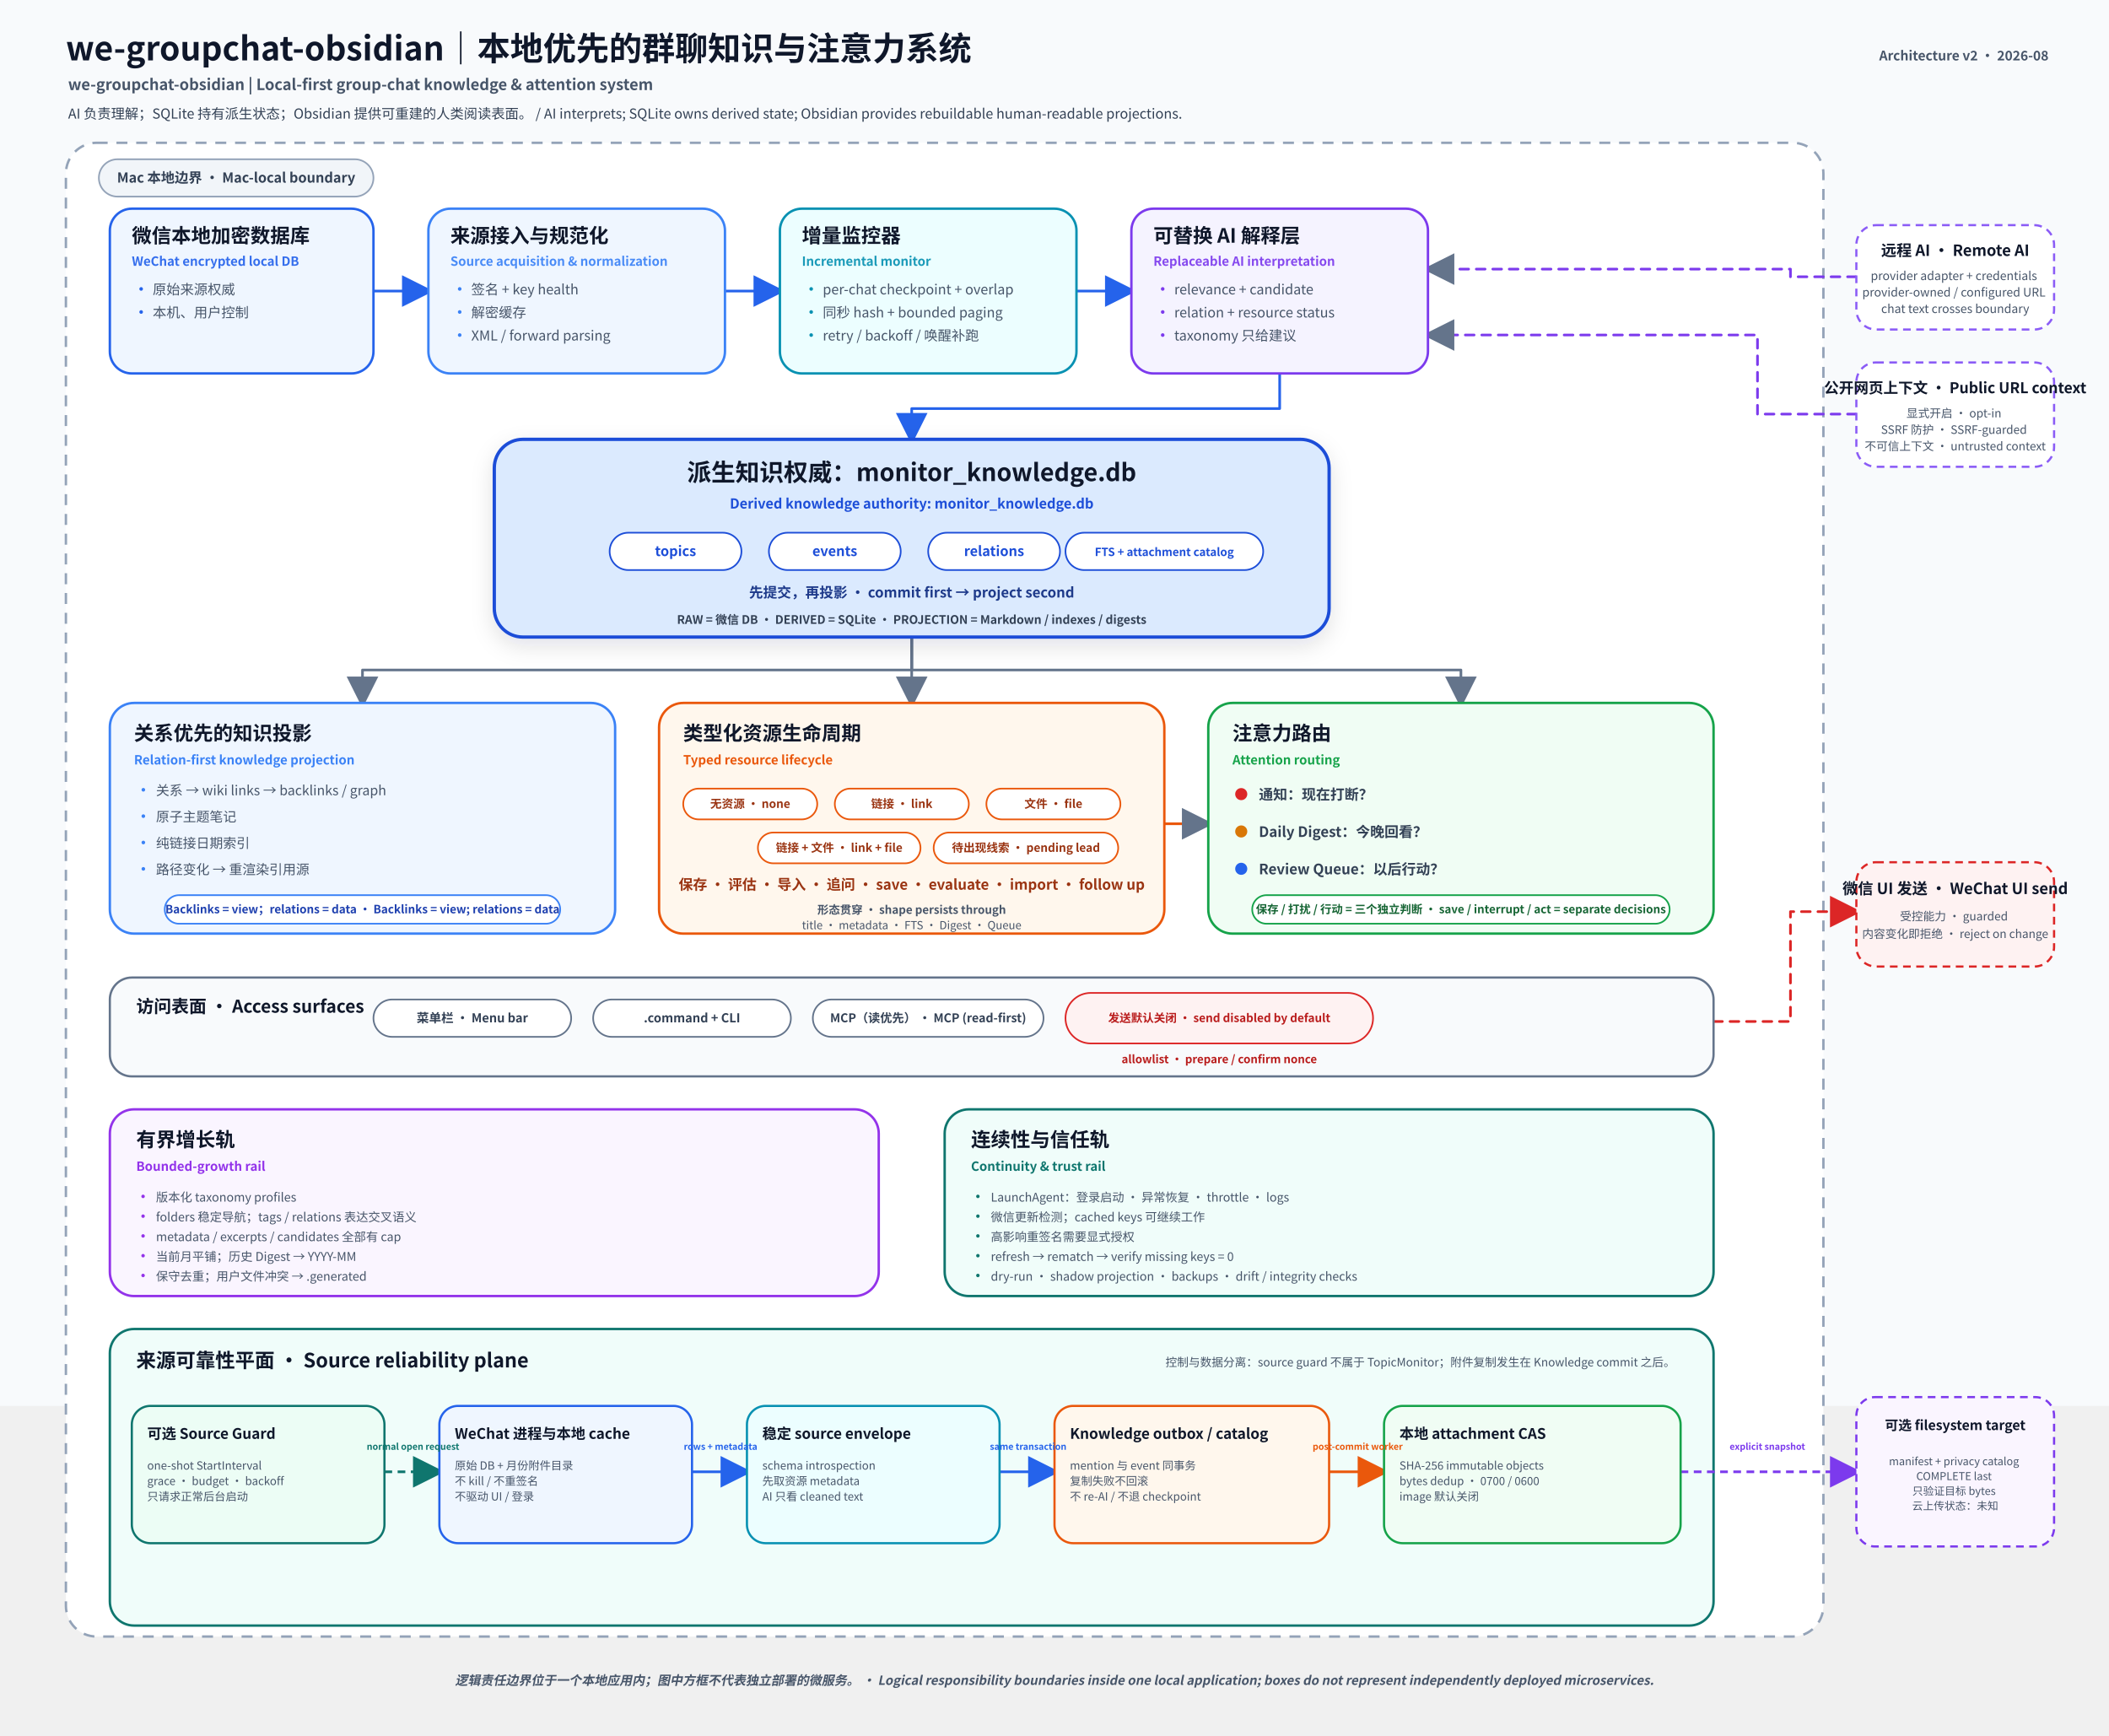
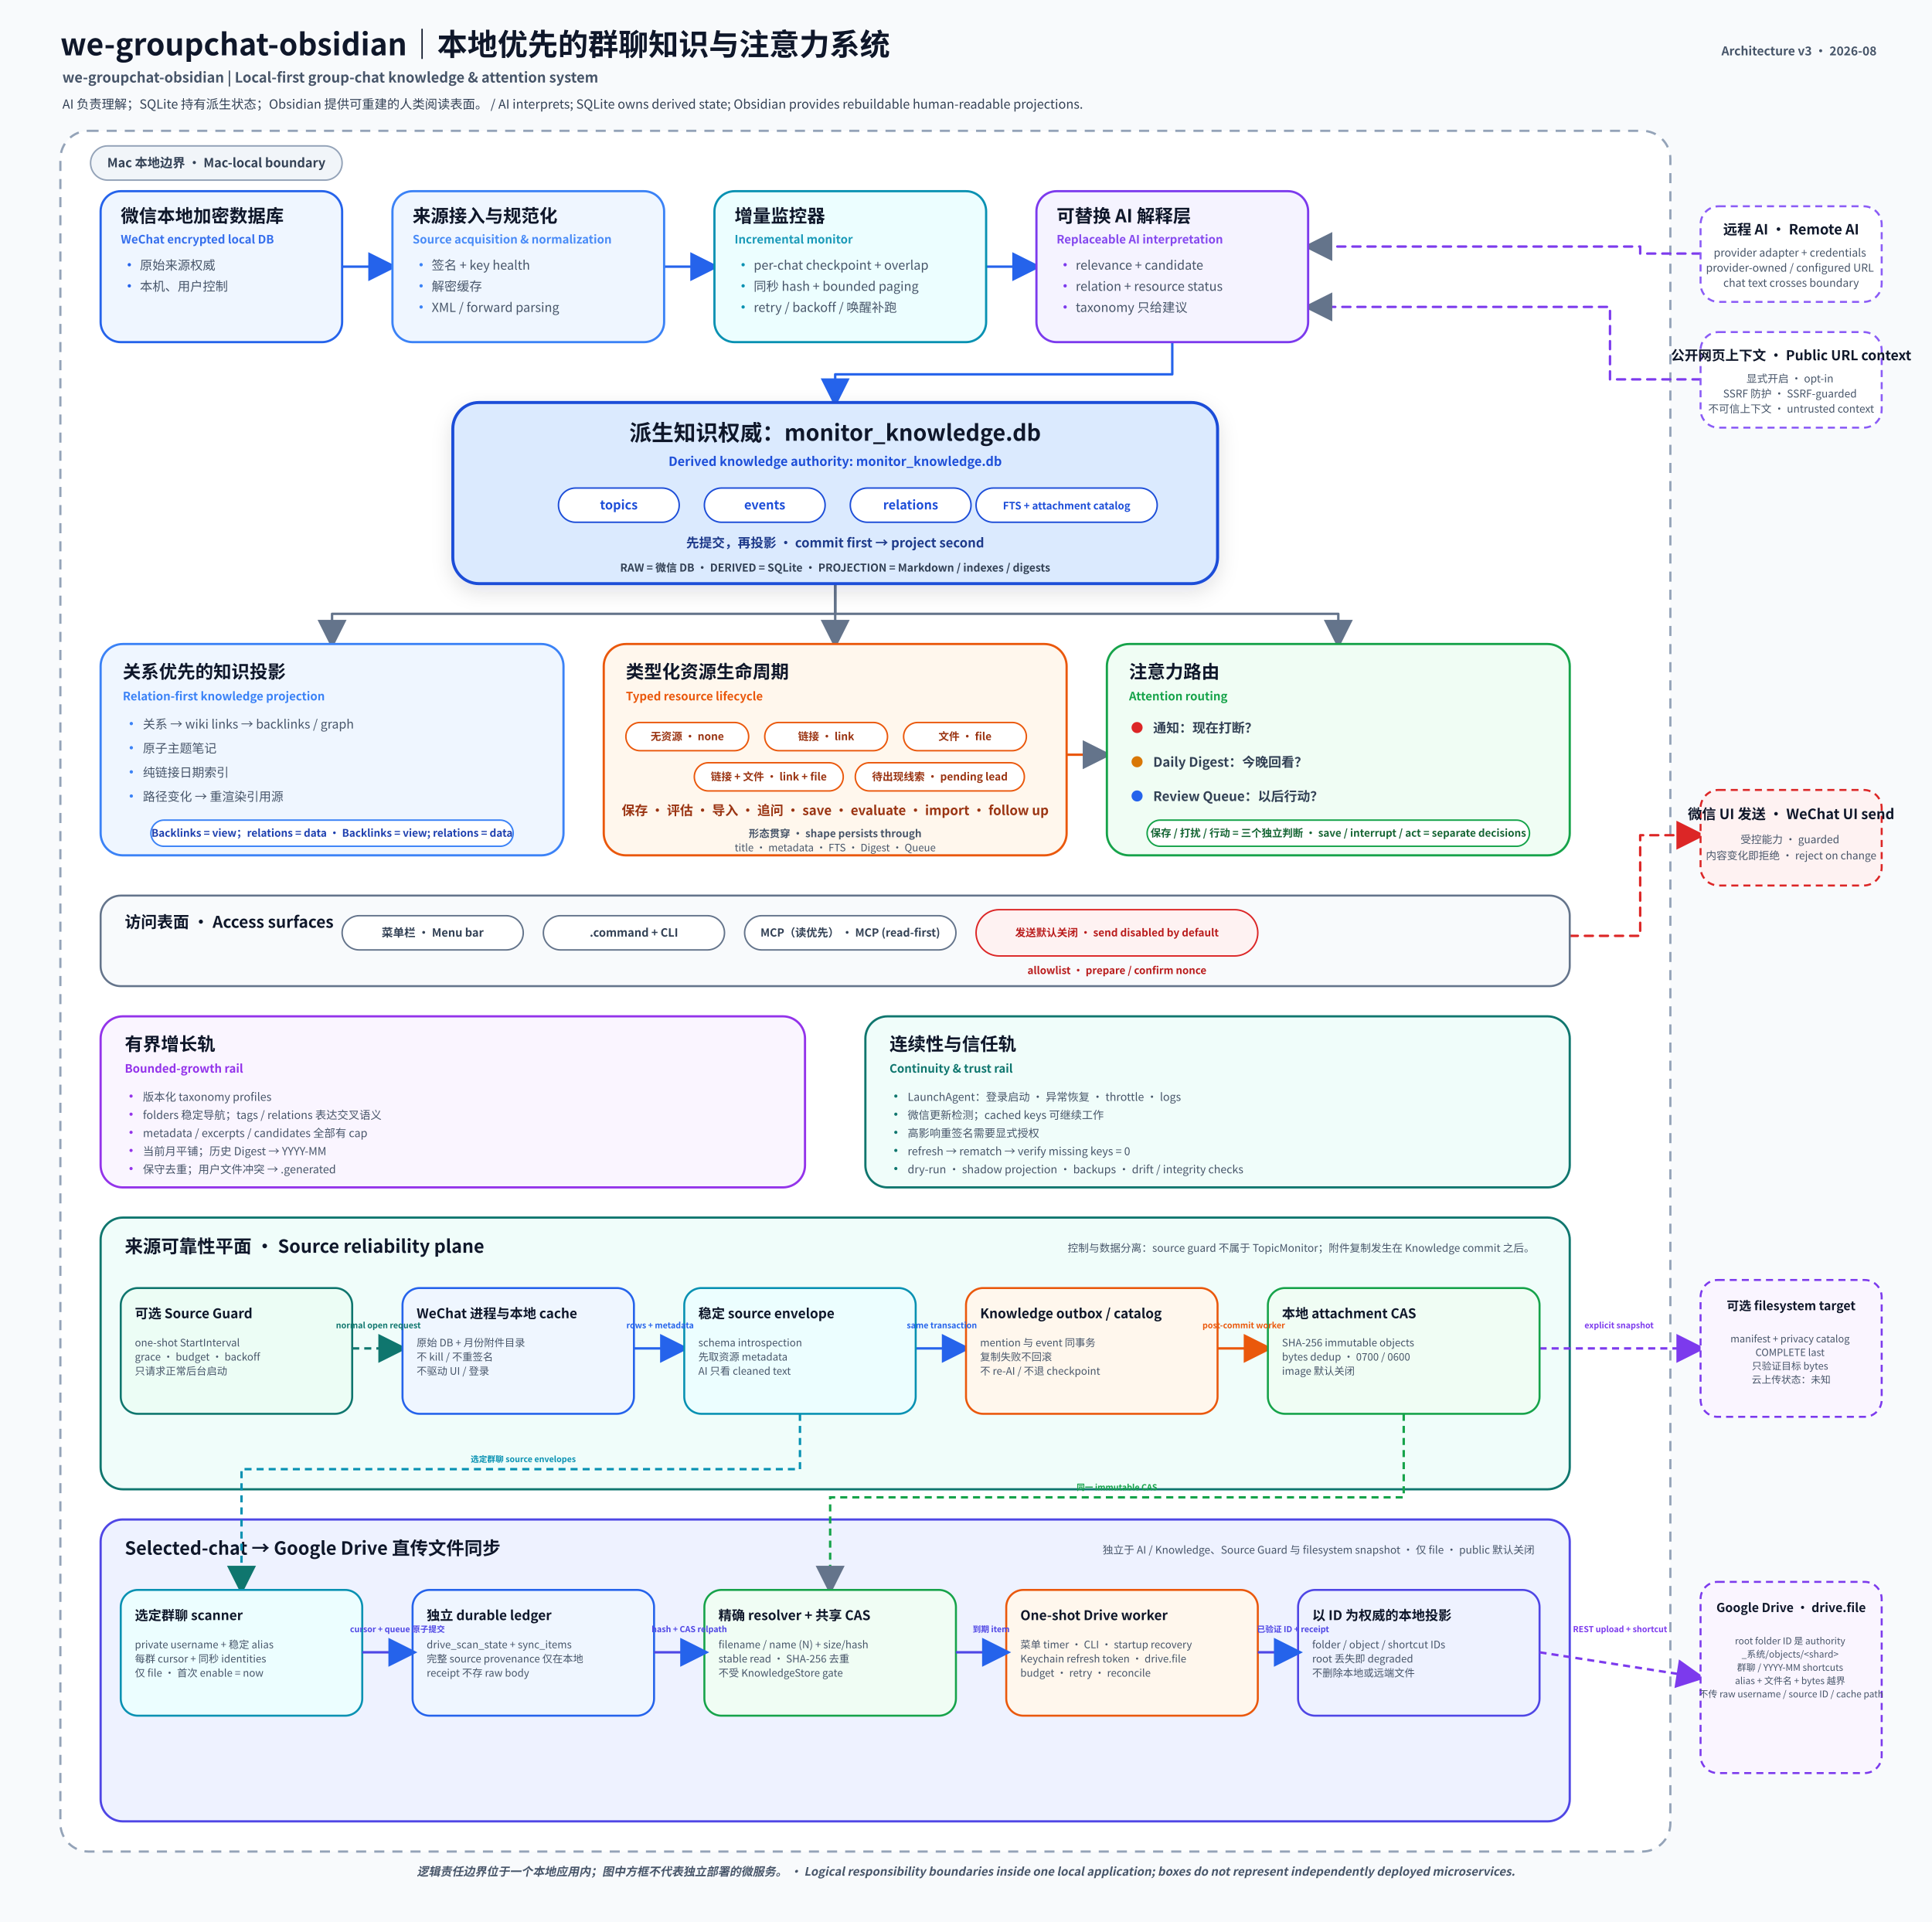
- <svg xmlns="http://www.w3.org/2000/svg" width="1920" height="1580" viewBox="0 0 1920 1580" role="img" aria-labelledby="title desc">
+ <svg xmlns="http://www.w3.org/2000/svg" width="1920" height="1910" viewBox="0 0 1920 1910" role="img" aria-labelledby="title desc">
  <defs>
    <marker id="arrow" markerWidth="12" markerHeight="12" refX="10" refY="6" orient="auto" markerUnits="strokeWidth">
      <path d="M 0 0 L 12 6 L 0 12 z" fill="#64748B" />
    </marker>
    <marker id="arrowBlue" markerWidth="12" markerHeight="12" refX="10" refY="6" orient="auto" markerUnits="strokeWidth">
      <path d="M 0 0 L 12 6 L 0 12 z" fill="#2563EB" />
    </marker>
    <marker id="arrowRed" markerWidth="12" markerHeight="12" refX="10" refY="6" orient="auto" markerUnits="strokeWidth">
      <path d="M 0 0 L 12 6 L 0 12 z" fill="#DC2626" />
    </marker>
    <filter id="shadow" x="-20%" y="-20%" width="140%" height="140%">
      <feDropShadow dx="0" dy="7" stdDeviation="10" flood-color="#0F172A" flood-opacity="0.12" />
    </filter>
    <marker id="arrowTeal" markerWidth="12" markerHeight="12" refX="10" refY="6" orient="auto">
      <path d="M 0 0 L 12 6 L 0 12 z" fill="#0F766E" />
    </marker>
    <marker id="arrowOrange" markerWidth="12" markerHeight="12" refX="10" refY="6" orient="auto">
      <path d="M 0 0 L 12 6 L 0 12 z" fill="#EA580C" />
    </marker>
    <marker id="arrowPurple" markerWidth="12" markerHeight="12" refX="10" refY="6" orient="auto">
      <path d="M 0 0 L 12 6 L 0 12 z" fill="#7C3AED" />
    </marker>
  </defs>
-   <rect width="1920" height="1280" fill="#F8FAFC" />
+   <rect width="1920" height="1910" fill="#F8FAFC" />
  <text x="60" y="55" text-anchor="start" font-family="Noto Sans CJK SC, sans-serif" font-size="30" font-weight="800" font-style="normal" letter-spacing="0" fill="#0F172A" opacity="1.0">we-groupchat-obsidian｜本地优先的群聊知识与注意力系统</text>
  <text x="62" y="82" text-anchor="start" font-family="Noto Sans CJK SC, sans-serif" font-size="14" font-weight="550" font-style="normal" letter-spacing="0" fill="#475569" opacity="1.0">we-groupchat-obsidian | Local-first group-chat knowledge &amp; attention system</text>
  <text x="62" y="108" text-anchor="start" font-family="Noto Sans CJK SC, sans-serif" font-size="12.5" font-weight="500" font-style="normal" letter-spacing="0" fill="#334155" opacity="1.0">AI 负责理解；SQLite 持有派生状态；Obsidian 提供可重建的人类阅读表面。  /  AI interprets; SQLite owns derived state; Obsidian provides rebuildable human-readable projections.</text>
-   <text x="1865" y="55" text-anchor="end" font-family="Noto Sans CJK SC, sans-serif" font-size="12" font-weight="650" font-style="normal" letter-spacing="0" fill="#475569" opacity="1.0">Architecture v2 · 2026-08</text>
-   <rect x="60" y="130" width="1600" height="1360" rx="28" fill="#FFFFFF" fill-opacity="1.0" stroke="#94A3B8" stroke-width="2.2" stroke-dasharray="10 8" />
+   <text x="1865" y="55" text-anchor="end" font-family="Noto Sans CJK SC, sans-serif" font-size="12" font-weight="650" font-style="normal" letter-spacing="0" fill="#475569" opacity="1.0">Architecture v3 · 2026-08</text>
+   <rect x="60" y="130" width="1600" height="1710" rx="28" fill="#FFFFFF" fill-opacity="1.0" stroke="#94A3B8" stroke-width="2.2" stroke-dasharray="10 8" />
  <rect x="90" y="145" width="250" height="34" rx="17.0" fill="#F1F5F9" fill-opacity="1.0" stroke="#94A3B8" stroke-width="1.5" />
  <text x="215.0" y="166.25" text-anchor="middle" font-family="Noto Sans CJK SC, sans-serif" font-size="12.5" font-weight="600" font-style="normal" letter-spacing="0" fill="#334155" opacity="1.0">Mac 本地边界 · Mac-local boundary</text>
  <polyline points="340,265 390,265" fill="none" stroke="#2563EB" stroke-width="2.4" stroke-linecap="round" stroke-linejoin="round" opacity="1.0" marker-end="url(#arrowBlue)" />
  <polyline points="660,265 710,265" fill="none" stroke="#2563EB" stroke-width="2.4" stroke-linecap="round" stroke-linejoin="round" opacity="1.0" marker-end="url(#arrowBlue)" />
  <polyline points="980,265 1030,265" fill="none" stroke="#2563EB" stroke-width="2.4" stroke-linecap="round" stroke-linejoin="round" opacity="1.0" marker-end="url(#arrowBlue)" />
  <polyline points="1165,340 1165,372 830,372 830,400" fill="none" stroke="#2563EB" stroke-width="2.4" stroke-linecap="round" stroke-linejoin="round" opacity="1.0" marker-end="url(#arrowBlue)" />
  <polyline points="830,580 830,610 330,610 330,640" fill="none" stroke="#64748B" stroke-width="2.4" stroke-linecap="round" stroke-linejoin="round" opacity="1.0" marker-end="url(#arrow)" />
  <polyline points="830,580 830,640" fill="none" stroke="#64748B" stroke-width="2.4" stroke-linecap="round" stroke-linejoin="round" opacity="1.0" marker-end="url(#arrow)" />
  <polyline points="830,580 830,610 1330,610 1330,640" fill="none" stroke="#64748B" stroke-width="2.4" stroke-linecap="round" stroke-linejoin="round" opacity="1.0" marker-end="url(#arrow)" />
  <polyline points="1060,750 1100,750" fill="none" stroke="#EA580C" stroke-width="2.4" stroke-linecap="round" stroke-linejoin="round" opacity="1.0" marker-end="url(#arrow)" />
  <polyline points="1690,252 1630,252 1630,245 1300,245" fill="none" stroke="#7C3AED" stroke-width="2.4" stroke-linecap="round" stroke-linejoin="round" opacity="1.0" stroke-dasharray="8 7" marker-end="url(#arrow)" />
  <polyline points="1690,377 1600,377 1600,305 1300,305" fill="none" stroke="#7C3AED" stroke-width="2.4" stroke-linecap="round" stroke-linejoin="round" opacity="1.0" stroke-dasharray="8 7" marker-end="url(#arrow)" />
  <polyline points="1560,930 1630,930 1630,830 1690,830" fill="none" stroke="#DC2626" stroke-width="2.4" stroke-linecap="round" stroke-linejoin="round" opacity="1.0" stroke-dasharray="8 7" marker-end="url(#arrowRed)" />
  <rect x="100" y="190" width="240" height="150" rx="20" fill="#EFF6FF" fill-opacity="1.0" stroke="#2563EB" stroke-width="2.2" />
  <text x="120" y="221" text-anchor="start" font-family="Noto Sans CJK SC, sans-serif" font-size="18" font-weight="750" font-style="normal" letter-spacing="0" fill="#0F172A" opacity="1.0">微信本地加密数据库</text>
  <text x="120" y="242" text-anchor="start" font-family="Noto Sans CJK SC, sans-serif" font-size="11.5" font-weight="560" font-style="normal" letter-spacing="0" fill="#2563EB" opacity="0.92">WeChat encrypted local DB</text>
  <text x="122" y="268" text-anchor="start" font-family="Noto Sans CJK SC, sans-serif" font-size="13" font-weight="800" font-style="normal" letter-spacing="0" fill="#2563EB" opacity="1.0">•</text>
  <text x="139" y="268" text-anchor="start" font-family="Noto Sans CJK SC, sans-serif" font-size="12.5" font-weight="500" font-style="normal" letter-spacing="0" fill="#475569" opacity="1.0">原始来源权威</text>
  <text x="122" y="289" text-anchor="start" font-family="Noto Sans CJK SC, sans-serif" font-size="13" font-weight="800" font-style="normal" letter-spacing="0" fill="#2563EB" opacity="1.0">•</text>
  <text x="139" y="289" text-anchor="start" font-family="Noto Sans CJK SC, sans-serif" font-size="12.5" font-weight="500" font-style="normal" letter-spacing="0" fill="#475569" opacity="1.0">本机、用户控制</text>
  <rect x="390" y="190" width="270" height="150" rx="20" fill="#EFF6FF" fill-opacity="1.0" stroke="#3B82F6" stroke-width="2.2" />
  <text x="410" y="221" text-anchor="start" font-family="Noto Sans CJK SC, sans-serif" font-size="18" font-weight="750" font-style="normal" letter-spacing="0" fill="#0F172A" opacity="1.0">来源接入与规范化</text>
  <text x="410" y="242" text-anchor="start" font-family="Noto Sans CJK SC, sans-serif" font-size="11.5" font-weight="560" font-style="normal" letter-spacing="0" fill="#3B82F6" opacity="0.92">Source acquisition &amp; normalization</text>
  <text x="412" y="268" text-anchor="start" font-family="Noto Sans CJK SC, sans-serif" font-size="13" font-weight="800" font-style="normal" letter-spacing="0" fill="#3B82F6" opacity="1.0">•</text>
  <text x="429" y="268" text-anchor="start" font-family="Noto Sans CJK SC, sans-serif" font-size="12.5" font-weight="500" font-style="normal" letter-spacing="0" fill="#475569" opacity="1.0">签名 + key health</text>
  <text x="412" y="289" text-anchor="start" font-family="Noto Sans CJK SC, sans-serif" font-size="13" font-weight="800" font-style="normal" letter-spacing="0" fill="#3B82F6" opacity="1.0">•</text>
  <text x="429" y="289" text-anchor="start" font-family="Noto Sans CJK SC, sans-serif" font-size="12.5" font-weight="500" font-style="normal" letter-spacing="0" fill="#475569" opacity="1.0">解密缓存</text>
  <text x="412" y="310" text-anchor="start" font-family="Noto Sans CJK SC, sans-serif" font-size="13" font-weight="800" font-style="normal" letter-spacing="0" fill="#3B82F6" opacity="1.0">•</text>
  <text x="429" y="310" text-anchor="start" font-family="Noto Sans CJK SC, sans-serif" font-size="12.5" font-weight="500" font-style="normal" letter-spacing="0" fill="#475569" opacity="1.0">XML / forward parsing</text>
  <rect x="710" y="190" width="270" height="150" rx="20" fill="#ECFEFF" fill-opacity="1.0" stroke="#0891B2" stroke-width="2.2" />
  <text x="730" y="221" text-anchor="start" font-family="Noto Sans CJK SC, sans-serif" font-size="18" font-weight="750" font-style="normal" letter-spacing="0" fill="#0F172A" opacity="1.0">增量监控器</text>
  <text x="730" y="242" text-anchor="start" font-family="Noto Sans CJK SC, sans-serif" font-size="11.5" font-weight="560" font-style="normal" letter-spacing="0" fill="#0891B2" opacity="0.92">Incremental monitor</text>
  <text x="732" y="268" text-anchor="start" font-family="Noto Sans CJK SC, sans-serif" font-size="13" font-weight="800" font-style="normal" letter-spacing="0" fill="#0891B2" opacity="1.0">•</text>
  <text x="749" y="268" text-anchor="start" font-family="Noto Sans CJK SC, sans-serif" font-size="12.5" font-weight="500" font-style="normal" letter-spacing="0" fill="#475569" opacity="1.0">per-chat checkpoint + overlap</text>
  <text x="732" y="289" text-anchor="start" font-family="Noto Sans CJK SC, sans-serif" font-size="13" font-weight="800" font-style="normal" letter-spacing="0" fill="#0891B2" opacity="1.0">•</text>
  <text x="749" y="289" text-anchor="start" font-family="Noto Sans CJK SC, sans-serif" font-size="12.5" font-weight="500" font-style="normal" letter-spacing="0" fill="#475569" opacity="1.0">同秒 hash + bounded paging</text>
  <text x="732" y="310" text-anchor="start" font-family="Noto Sans CJK SC, sans-serif" font-size="13" font-weight="800" font-style="normal" letter-spacing="0" fill="#0891B2" opacity="1.0">•</text>
  <text x="749" y="310" text-anchor="start" font-family="Noto Sans CJK SC, sans-serif" font-size="12.5" font-weight="500" font-style="normal" letter-spacing="0" fill="#475569" opacity="1.0">retry / backoff / 唤醒补跑</text>
  <rect x="1030" y="190" width="270" height="150" rx="20" fill="#F5F3FF" fill-opacity="1.0" stroke="#7C3AED" stroke-width="2.2" />
  <text x="1050" y="221" text-anchor="start" font-family="Noto Sans CJK SC, sans-serif" font-size="18" font-weight="750" font-style="normal" letter-spacing="0" fill="#0F172A" opacity="1.0">可替换 AI 解释层</text>
  <text x="1050" y="242" text-anchor="start" font-family="Noto Sans CJK SC, sans-serif" font-size="11.5" font-weight="560" font-style="normal" letter-spacing="0" fill="#7C3AED" opacity="0.92">Replaceable AI interpretation</text>
  <text x="1052" y="268" text-anchor="start" font-family="Noto Sans CJK SC, sans-serif" font-size="13" font-weight="800" font-style="normal" letter-spacing="0" fill="#7C3AED" opacity="1.0">•</text>
  <text x="1069" y="268" text-anchor="start" font-family="Noto Sans CJK SC, sans-serif" font-size="12.5" font-weight="500" font-style="normal" letter-spacing="0" fill="#475569" opacity="1.0">relevance + candidate</text>
  <text x="1052" y="289" text-anchor="start" font-family="Noto Sans CJK SC, sans-serif" font-size="13" font-weight="800" font-style="normal" letter-spacing="0" fill="#7C3AED" opacity="1.0">•</text>
  <text x="1069" y="289" text-anchor="start" font-family="Noto Sans CJK SC, sans-serif" font-size="12.5" font-weight="500" font-style="normal" letter-spacing="0" fill="#475569" opacity="1.0">relation + resource status</text>
  <text x="1052" y="310" text-anchor="start" font-family="Noto Sans CJK SC, sans-serif" font-size="13" font-weight="800" font-style="normal" letter-spacing="0" fill="#7C3AED" opacity="1.0">•</text>
  <text x="1069" y="310" text-anchor="start" font-family="Noto Sans CJK SC, sans-serif" font-size="12.5" font-weight="500" font-style="normal" letter-spacing="0" fill="#475569" opacity="1.0">taxonomy 只给建议</text>
  <rect x="1690" y="205" width="180" height="95" rx="18" fill="#FFFFFF" fill-opacity="1.0" stroke="#8B5CF6" stroke-width="2" stroke-dasharray="7 5" />
  <text x="1780" y="233" text-anchor="middle" font-family="Noto Sans CJK SC, sans-serif" font-size="14" font-weight="750" font-style="normal" letter-spacing="0" fill="#0F172A" opacity="1.0">远程 AI · Remote AI</text>
  <text x="1780" y="255" text-anchor="middle" font-family="Noto Sans CJK SC, sans-serif" font-size="10.8" font-weight="500" fill="#475569">
    <tspan x="1780" dy="0">provider adapter + credentials</tspan>
    <tspan x="1780" dy="15">provider-owned / configured URL</tspan>
    <tspan x="1780" dy="15">chat text crosses boundary</tspan>
  </text>
  <rect x="1690" y="330" width="180" height="95" rx="18" fill="#FFFFFF" fill-opacity="1.0" stroke="#8B5CF6" stroke-width="2" stroke-dasharray="7 5" />
  <text x="1780" y="358" text-anchor="middle" font-family="Noto Sans CJK SC, sans-serif" font-size="13.5" font-weight="750" font-style="normal" letter-spacing="0" fill="#0F172A" opacity="1.0">公开网页上下文 · Public URL context</text>
  <text x="1780" y="380" text-anchor="middle" font-family="Noto Sans CJK SC, sans-serif" font-size="10.5" font-weight="500" fill="#475569">
    <tspan x="1780" dy="0">显式开启 · opt-in</tspan>
    <tspan x="1780" dy="15">SSRF 防护 · SSRF-guarded</tspan>
    <tspan x="1780" dy="15">不可信上下文 · untrusted context</tspan>
  </text>
  <rect x="450" y="400" width="760" height="180" rx="26" fill="#DBEAFE" fill-opacity="1.0" stroke="#1D4ED8" stroke-width="3" filter="url(#shadow)" />
  <text x="830" y="438" text-anchor="middle" font-family="Noto Sans CJK SC, sans-serif" font-size="22" font-weight="800" font-style="normal" letter-spacing="0" fill="#0F172A" opacity="1.0">派生知识权威：monitor_knowledge.db</text>
  <text x="830" y="463" text-anchor="middle" font-family="Noto Sans CJK SC, sans-serif" font-size="12.5" font-weight="620" font-style="normal" letter-spacing="0" fill="#1D4ED8" opacity="1.0">Derived knowledge authority: monitor_knowledge.db</text>
  <rect x="555" y="485" width="120" height="34" rx="17.0" fill="#FFFFFF" fill-opacity="1.0" stroke="#1D4ED8" stroke-width="1.5" />
  <text x="615.0" y="506.25" text-anchor="middle" font-family="Noto Sans CJK SC, sans-serif" font-size="12.5" font-weight="700" font-style="normal" letter-spacing="0" fill="#1D4ED8" opacity="1.0">topics</text>
  <rect x="700" y="485" width="120" height="34" rx="17.0" fill="#FFFFFF" fill-opacity="1.0" stroke="#1D4ED8" stroke-width="1.5" />
  <text x="760.0" y="506.25" text-anchor="middle" font-family="Noto Sans CJK SC, sans-serif" font-size="12.5" font-weight="700" font-style="normal" letter-spacing="0" fill="#1D4ED8" opacity="1.0">events</text>
  <rect x="845" y="485" width="120" height="34" rx="17.0" fill="#FFFFFF" fill-opacity="1.0" stroke="#1D4ED8" stroke-width="1.5" />
  <text x="905.0" y="506.25" text-anchor="middle" font-family="Noto Sans CJK SC, sans-serif" font-size="12.5" font-weight="700" font-style="normal" letter-spacing="0" fill="#1D4ED8" opacity="1.0">relations</text>
  <rect x="970" y="485" width="180" height="34" rx="17.0" fill="#FFFFFF" fill-opacity="1.0" stroke="#1D4ED8" stroke-width="1.5" />
  <text x="1060" y="506.25" text-anchor="middle" font-family="Noto Sans CJK SC, sans-serif" font-size="10.2" font-weight="700" fill="#1D4ED8">FTS + attachment catalog</text>
  <text x="830" y="544" text-anchor="middle" font-family="Noto Sans CJK SC, sans-serif" font-size="12.8" font-weight="700" font-style="normal" letter-spacing="0" fill="#1E3A8A" opacity="1.0">先提交，再投影 · commit first → project second</text>
  <text x="830" y="568" text-anchor="middle" font-family="Noto Sans CJK SC, sans-serif" font-size="10.7" font-weight="600" font-style="normal" letter-spacing="0" fill="#334155" opacity="1.0">RAW = 微信 DB · DERIVED = SQLite · PROJECTION = Markdown / indexes / digests</text>
  <rect x="100" y="640" width="460" height="210" rx="22" fill="#EFF6FF" fill-opacity="1.0" stroke="#3B82F6" stroke-width="2.2" />
  <text x="122" y="674" text-anchor="start" font-family="Noto Sans CJK SC, sans-serif" font-size="18" font-weight="780" font-style="normal" letter-spacing="0" fill="#0F172A" opacity="1.0">关系优先的知识投影</text>
  <text x="122" y="696" text-anchor="start" font-family="Noto Sans CJK SC, sans-serif" font-size="11.5" font-weight="600" font-style="normal" letter-spacing="0" fill="#3B82F6" opacity="1.0">Relation-first knowledge projection</text>
  <text x="124" y="724" text-anchor="start" font-family="Noto Sans CJK SC, sans-serif" font-size="13" font-weight="800" font-style="normal" letter-spacing="0" fill="#3B82F6" opacity="1.0">•</text>
  <text x="142" y="724" text-anchor="start" font-family="Noto Sans CJK SC, sans-serif" font-size="12.2" font-weight="500" font-style="normal" letter-spacing="0" fill="#475569" opacity="1.0">关系 → wiki links → backlinks / graph</text>
  <text x="124" y="748" text-anchor="start" font-family="Noto Sans CJK SC, sans-serif" font-size="13" font-weight="800" font-style="normal" letter-spacing="0" fill="#3B82F6" opacity="1.0">•</text>
  <text x="142" y="748" text-anchor="start" font-family="Noto Sans CJK SC, sans-serif" font-size="12.2" font-weight="500" font-style="normal" letter-spacing="0" fill="#475569" opacity="1.0">原子主题笔记</text>
  <text x="124" y="772" text-anchor="start" font-family="Noto Sans CJK SC, sans-serif" font-size="13" font-weight="800" font-style="normal" letter-spacing="0" fill="#3B82F6" opacity="1.0">•</text>
  <text x="142" y="772" text-anchor="start" font-family="Noto Sans CJK SC, sans-serif" font-size="12.2" font-weight="500" font-style="normal" letter-spacing="0" fill="#475569" opacity="1.0">纯链接日期索引</text>
  <text x="124" y="796" text-anchor="start" font-family="Noto Sans CJK SC, sans-serif" font-size="13" font-weight="800" font-style="normal" letter-spacing="0" fill="#3B82F6" opacity="1.0">•</text>
  <text x="142" y="796" text-anchor="start" font-family="Noto Sans CJK SC, sans-serif" font-size="12.2" font-weight="500" font-style="normal" letter-spacing="0" fill="#475569" opacity="1.0">路径变化 → 重渲染引用源</text>
  <rect x="150" y="815" width="360" height="26" rx="13.0" fill="#FFFFFF" fill-opacity="1.0" stroke="#3B82F6" stroke-width="1.5" />
  <text x="330.0" y="831.536" text-anchor="middle" font-family="Noto Sans CJK SC, sans-serif" font-size="10.4" font-weight="650" font-style="normal" letter-spacing="0" fill="#1E40AF" opacity="1.0">Backlinks = view；relations = data · Backlinks = view; relations = data</text>
  <rect x="600" y="640" width="460" height="210" rx="22" fill="#FFF7ED" fill-opacity="1.0" stroke="#EA580C" stroke-width="2.2" />
  <text x="622" y="674" text-anchor="start" font-family="Noto Sans CJK SC, sans-serif" font-size="18" font-weight="780" font-style="normal" letter-spacing="0" fill="#0F172A" opacity="1.0">类型化资源生命周期</text>
  <text x="622" y="696" text-anchor="start" font-family="Noto Sans CJK SC, sans-serif" font-size="11.5" font-weight="600" font-style="normal" letter-spacing="0" fill="#EA580C" opacity="1.0">Typed resource lifecycle</text>
  <rect x="622" y="718" width="122" height="28" rx="14.0" fill="#FFFFFF" fill-opacity="1.0" stroke="#EA580C" stroke-width="1.5" />
  <text x="683.0" y="735.57" text-anchor="middle" font-family="Noto Sans CJK SC, sans-serif" font-size="10.5" font-weight="650" font-style="normal" letter-spacing="0" fill="#9A3412" opacity="1.0">无资源 · none</text>
  <rect x="760" y="718" width="122" height="28" rx="14.0" fill="#FFFFFF" fill-opacity="1.0" stroke="#EA580C" stroke-width="1.5" />
  <text x="821.0" y="735.57" text-anchor="middle" font-family="Noto Sans CJK SC, sans-serif" font-size="10.5" font-weight="650" font-style="normal" letter-spacing="0" fill="#9A3412" opacity="1.0">链接 · link</text>
  <rect x="898" y="718" width="122" height="28" rx="14.0" fill="#FFFFFF" fill-opacity="1.0" stroke="#EA580C" stroke-width="1.5" />
  <text x="959.0" y="735.57" text-anchor="middle" font-family="Noto Sans CJK SC, sans-serif" font-size="10.5" font-weight="650" font-style="normal" letter-spacing="0" fill="#9A3412" opacity="1.0">文件 · file</text>
  <rect x="690" y="758" width="148" height="28" rx="14.0" fill="#FFFFFF" fill-opacity="1.0" stroke="#EA580C" stroke-width="1.5" />
  <text x="764.0" y="775.57" text-anchor="middle" font-family="Noto Sans CJK SC, sans-serif" font-size="10.5" font-weight="650" font-style="normal" letter-spacing="0" fill="#9A3412" opacity="1.0">链接 + 文件 · link + file</text>
  <rect x="850" y="758" width="168" height="28" rx="14.0" fill="#FFFFFF" fill-opacity="1.0" stroke="#EA580C" stroke-width="1.5" />
  <text x="934.0" y="775.57" text-anchor="middle" font-family="Noto Sans CJK SC, sans-serif" font-size="10.5" font-weight="650" font-style="normal" letter-spacing="0" fill="#9A3412" opacity="1.0">待出现线索 · pending lead</text>
  <text x="830" y="810" text-anchor="middle" font-family="Noto Sans CJK SC, sans-serif" font-size="13" font-weight="750" font-style="normal" letter-spacing="0" fill="#9A3412" opacity="1.0">保存 · 评估 · 导入 · 追问 · save · evaluate · import · follow up</text>
  <text x="830" y="832" text-anchor="middle" font-family="Noto Sans CJK SC, sans-serif" font-size="10.3" font-weight="600" font-style="normal" letter-spacing="0" fill="#475569" opacity="1.0">形态贯穿 · shape persists through</text>
  <text x="830" y="846" text-anchor="middle" font-family="Noto Sans CJK SC, sans-serif" font-size="10.1" font-weight="520" font-style="normal" letter-spacing="0" fill="#475569" opacity="1.0">title · metadata · FTS · Digest · Queue</text>
  <rect x="1100" y="640" width="460" height="210" rx="22" fill="#F0FDF4" fill-opacity="1.0" stroke="#16A34A" stroke-width="2.2" />
  <text x="1122" y="674" text-anchor="start" font-family="Noto Sans CJK SC, sans-serif" font-size="18" font-weight="780" font-style="normal" letter-spacing="0" fill="#0F172A" opacity="1.0">注意力路由</text>
  <text x="1122" y="696" text-anchor="start" font-family="Noto Sans CJK SC, sans-serif" font-size="11.5" font-weight="600" font-style="normal" letter-spacing="0" fill="#16A34A" opacity="1.0">Attention routing</text>
  <circle cx="1130" cy="723" r="5.5" fill="#DC2626" />
  <text x="1146" y="728" text-anchor="start" font-family="Noto Sans CJK SC, sans-serif" font-size="13" font-weight="650" font-style="normal" letter-spacing="0" fill="#334155" opacity="1.0">通知：现在打断？</text>
  <circle cx="1130" cy="757" r="5.5" fill="#D97706" />
  <text x="1146" y="762" text-anchor="start" font-family="Noto Sans CJK SC, sans-serif" font-size="13" font-weight="650" font-style="normal" letter-spacing="0" fill="#334155" opacity="1.0">Daily Digest：今晚回看？</text>
  <circle cx="1130" cy="791" r="5.5" fill="#2563EB" />
  <text x="1146" y="796" text-anchor="start" font-family="Noto Sans CJK SC, sans-serif" font-size="13" font-weight="650" font-style="normal" letter-spacing="0" fill="#334155" opacity="1.0">Review Queue：以后行动？</text>
  <rect x="1140" y="815" width="380" height="26" rx="13.0" fill="#FFFFFF" fill-opacity="1.0" stroke="#16A34A" stroke-width="1.5" />
  <text x="1330.0" y="831.502" text-anchor="middle" font-family="Noto Sans CJK SC, sans-serif" font-size="10.3" font-weight="650" font-style="normal" letter-spacing="0" fill="#166534" opacity="1.0">保存 / 打扰 / 行动 = 三个独立判断 · save / interrupt / act = separate decisions</text>
  <rect x="100" y="890" width="1460" height="90" rx="20" fill="#F8FAFC" fill-opacity="1.0" stroke="#64748B" stroke-width="2" />
  <text x="124" y="922" text-anchor="start" font-family="Noto Sans CJK SC, sans-serif" font-size="16" font-weight="760" font-style="normal" letter-spacing="0" fill="#0F172A" opacity="1.0">访问表面 · Access surfaces</text>
  <rect x="340" y="910" width="180" height="34" rx="17.0" fill="#FFFFFF" fill-opacity="1.0" stroke="#64748B" stroke-width="1.5" />
  <text x="430.0" y="930.808" text-anchor="middle" font-family="Noto Sans CJK SC, sans-serif" font-size="11.2" font-weight="600" font-style="normal" letter-spacing="0" fill="#334155" opacity="1.0">菜单栏 · Menu bar</text>
  <rect x="540" y="910" width="180" height="34" rx="17.0" fill="#FFFFFF" fill-opacity="1.0" stroke="#64748B" stroke-width="1.5" />
  <text x="630.0" y="930.808" text-anchor="middle" font-family="Noto Sans CJK SC, sans-serif" font-size="11.2" font-weight="600" font-style="normal" letter-spacing="0" fill="#334155" opacity="1.0">.command + CLI</text>
  <rect x="740" y="910" width="210" height="34" rx="17.0" fill="#FFFFFF" fill-opacity="1.0" stroke="#64748B" stroke-width="1.5" />
  <text x="845.0" y="930.706" text-anchor="middle" font-family="Noto Sans CJK SC, sans-serif" font-size="10.9" font-weight="600" font-style="normal" letter-spacing="0" fill="#334155" opacity="1.0">MCP（读优先） · MCP (read-first)</text>
  <rect x="970" y="904" width="280" height="46" rx="23.0" fill="#FEF2F2" fill-opacity="1.0" stroke="#DC2626" stroke-width="1.5" />
  <text x="1110.0" y="930.536" text-anchor="middle" font-family="Noto Sans CJK SC, sans-serif" font-size="10.4" font-weight="600" font-style="normal" letter-spacing="0" fill="#B91C1C" opacity="1.0">发送默认关闭 · send disabled by default</text>
  <text x="1110" y="968" text-anchor="middle" font-family="Noto Sans CJK SC, sans-serif" font-size="10.2" font-weight="620" font-style="normal" letter-spacing="0" fill="#B91C1C" opacity="1.0">allowlist · prepare / confirm nonce</text>
  <rect x="1690" y="785" width="180" height="95" rx="18" fill="#FEF2F2" fill-opacity="1.0" stroke="#DC2626" stroke-width="2" stroke-dasharray="7 5" />
  <text x="1780" y="814" text-anchor="middle" font-family="Noto Sans CJK SC, sans-serif" font-size="14" font-weight="760" font-style="normal" letter-spacing="0" fill="#0F172A" opacity="1.0">微信 UI 发送 · WeChat UI send</text>
  <text x="1780" y="838" text-anchor="middle" font-family="Noto Sans CJK SC, sans-serif" font-size="10.5" font-weight="500" fill="#475569">
    <tspan x="1780" dy="0">受控能力 · guarded</tspan>
    <tspan x="1780" dy="16">内容变化即拒绝 · reject on change</tspan>
  </text>
  <rect x="100" y="1010" width="700" height="170" rx="22" fill="#FAF5FF" fill-opacity="1.0" stroke="#9333EA" stroke-width="2.2" />
  <text x="124" y="1044" text-anchor="start" font-family="Noto Sans CJK SC, sans-serif" font-size="18" font-weight="780" font-style="normal" letter-spacing="0" fill="#0F172A" opacity="1.0">有界增长轨</text>
  <text x="124" y="1066" text-anchor="start" font-family="Noto Sans CJK SC, sans-serif" font-size="11.5" font-weight="600" font-style="normal" letter-spacing="0" fill="#9333EA" opacity="1.0">Bounded-growth rail</text>
  <text x="124" y="1094" text-anchor="start" font-family="Noto Sans CJK SC, sans-serif" font-size="12.5" font-weight="800" font-style="normal" letter-spacing="0" fill="#9333EA" opacity="1.0">•</text>
  <text x="142" y="1094" text-anchor="start" font-family="Noto Sans CJK SC, sans-serif" font-size="11.0" font-weight="520" font-style="normal" letter-spacing="0" fill="#475569" opacity="1.0">版本化 taxonomy profiles</text>
  <text x="124" y="1112" text-anchor="start" font-family="Noto Sans CJK SC, sans-serif" font-size="12.5" font-weight="800" font-style="normal" letter-spacing="0" fill="#9333EA" opacity="1.0">•</text>
  <text x="142" y="1112" text-anchor="start" font-family="Noto Sans CJK SC, sans-serif" font-size="11.0" font-weight="520" font-style="normal" letter-spacing="0" fill="#475569" opacity="1.0">folders 稳定导航；tags / relations 表达交叉语义</text>
  <text x="124" y="1130" text-anchor="start" font-family="Noto Sans CJK SC, sans-serif" font-size="12.5" font-weight="800" font-style="normal" letter-spacing="0" fill="#9333EA" opacity="1.0">•</text>
  <text x="142" y="1130" text-anchor="start" font-family="Noto Sans CJK SC, sans-serif" font-size="11.0" font-weight="520" font-style="normal" letter-spacing="0" fill="#475569" opacity="1.0">metadata / excerpts / candidates 全部有 cap</text>
  <text x="124" y="1148" text-anchor="start" font-family="Noto Sans CJK SC, sans-serif" font-size="12.5" font-weight="800" font-style="normal" letter-spacing="0" fill="#9333EA" opacity="1.0">•</text>
  <text x="142" y="1148" text-anchor="start" font-family="Noto Sans CJK SC, sans-serif" font-size="11.0" font-weight="520" font-style="normal" letter-spacing="0" fill="#475569" opacity="1.0">当前月平铺；历史 Digest → YYYY-MM</text>
  <text x="124" y="1166" text-anchor="start" font-family="Noto Sans CJK SC, sans-serif" font-size="12.5" font-weight="800" font-style="normal" letter-spacing="0" fill="#9333EA" opacity="1.0">•</text>
  <text x="142" y="1166" text-anchor="start" font-family="Noto Sans CJK SC, sans-serif" font-size="11.0" font-weight="520" font-style="normal" letter-spacing="0" fill="#475569" opacity="1.0">保守去重；用户文件冲突 → .generated</text>
  <rect x="860" y="1010" width="700" height="170" rx="22" fill="#F0FDFA" fill-opacity="1.0" stroke="#0F766E" stroke-width="2.2" />
  <text x="884" y="1044" text-anchor="start" font-family="Noto Sans CJK SC, sans-serif" font-size="18" font-weight="780" font-style="normal" letter-spacing="0" fill="#0F172A" opacity="1.0">连续性与信任轨</text>
  <text x="884" y="1066" text-anchor="start" font-family="Noto Sans CJK SC, sans-serif" font-size="11.5" font-weight="600" font-style="normal" letter-spacing="0" fill="#0F766E" opacity="1.0">Continuity &amp; trust rail</text>
  <text x="884" y="1094" text-anchor="start" font-family="Noto Sans CJK SC, sans-serif" font-size="12.5" font-weight="800" font-style="normal" letter-spacing="0" fill="#0F766E" opacity="1.0">•</text>
  <text x="902" y="1094" text-anchor="start" font-family="Noto Sans CJK SC, sans-serif" font-size="10.9" font-weight="520" font-style="normal" letter-spacing="0" fill="#475569" opacity="1.0">LaunchAgent：登录启动 · 异常恢复 · throttle · logs</text>
  <text x="884" y="1112" text-anchor="start" font-family="Noto Sans CJK SC, sans-serif" font-size="12.5" font-weight="800" font-style="normal" letter-spacing="0" fill="#0F766E" opacity="1.0">•</text>
  <text x="902" y="1112" text-anchor="start" font-family="Noto Sans CJK SC, sans-serif" font-size="10.9" font-weight="520" font-style="normal" letter-spacing="0" fill="#475569" opacity="1.0">微信更新检测；cached keys 可继续工作</text>
  <text x="884" y="1130" text-anchor="start" font-family="Noto Sans CJK SC, sans-serif" font-size="12.5" font-weight="800" font-style="normal" letter-spacing="0" fill="#0F766E" opacity="1.0">•</text>
  <text x="902" y="1130" text-anchor="start" font-family="Noto Sans CJK SC, sans-serif" font-size="10.9" font-weight="520" font-style="normal" letter-spacing="0" fill="#475569" opacity="1.0">高影响重签名需要显式授权</text>
  <text x="884" y="1148" text-anchor="start" font-family="Noto Sans CJK SC, sans-serif" font-size="12.5" font-weight="800" font-style="normal" letter-spacing="0" fill="#0F766E" opacity="1.0">•</text>
  <text x="902" y="1148" text-anchor="start" font-family="Noto Sans CJK SC, sans-serif" font-size="10.9" font-weight="520" font-style="normal" letter-spacing="0" fill="#475569" opacity="1.0">refresh → rematch → verify missing keys = 0</text>
  <text x="884" y="1166" text-anchor="start" font-family="Noto Sans CJK SC, sans-serif" font-size="12.5" font-weight="800" font-style="normal" letter-spacing="0" fill="#0F766E" opacity="1.0">•</text>
  <text x="902" y="1166" text-anchor="start" font-family="Noto Sans CJK SC, sans-serif" font-size="10.9" font-weight="520" font-style="normal" letter-spacing="0" fill="#475569" opacity="1.0">dry-run · shadow projection · backups · drift / integrity checks</text>
-   <text x="960" y="1534" text-anchor="middle" font-family="Noto Sans CJK SC, sans-serif" font-size="11.5" font-weight="550" font-style="italic" letter-spacing="0" fill="#475569" opacity="1.0">逻辑责任边界位于一个本地应用内；图中方框不代表独立部署的微服务。 · Logical responsibility boundaries inside one local application; boxes do not represent independently deployed microservices.</text>
+   <text x="960" y="1864" text-anchor="middle" font-family="Noto Sans CJK SC, sans-serif" font-size="11.5" font-weight="550" font-style="italic" letter-spacing="0" fill="#475569" opacity="1.0">逻辑责任边界位于一个本地应用内；图中方框不代表独立部署的微服务。 · Logical responsibility boundaries inside one local application; boxes do not represent independently deployed microservices.</text>
  <rect x="100" y="1210" width="1460" height="270" rx="22" fill="#F0FDFA" stroke="#0F766E" stroke-width="2.2" />
  <text x="124" y="1245" text-anchor="start" font-family="Noto Sans CJK SC, sans-serif" font-size="18" font-weight="780" fill="#0F172A">来源可靠性平面 · Source reliability plane</text>
  <text x="1525" y="1244" text-anchor="end" font-family="Noto Sans CJK SC, sans-serif" font-size="10.5" font-weight="520" fill="#475569">控制与数据分离：source guard 不属于 TopicMonitor；附件复制发生在 Knowledge commit 之后。</text>
  <polyline points="350,1340 400,1340" fill="none" stroke="#0F766E" stroke-width="2.4" stroke-dasharray="7 5" marker-end="url(#arrowTeal)" />
  <polyline points="630,1340 680,1340" fill="none" stroke="#2563EB" stroke-width="2.4" marker-end="url(#arrowBlue)" />
  <polyline points="910,1340 960,1340" fill="none" stroke="#2563EB" stroke-width="2.4" marker-end="url(#arrowBlue)" />
  <polyline points="1210,1340 1260,1340" fill="none" stroke="#EA580C" stroke-width="2.4" marker-end="url(#arrowOrange)" />
  <polyline points="1530,1340 1690,1340" fill="none" stroke="#7C3AED" stroke-width="2.4" stroke-dasharray="7 5" marker-end="url(#arrowPurple)" />
  <rect x="120" y="1280" width="230" height="125" rx="17" fill="#ECFDF5" stroke="#0F766E" stroke-width="2" />
  <text x="134" y="1310" text-anchor="start" font-family="Noto Sans CJK SC, sans-serif" font-size="13.2" font-weight="750" fill="#0F172A">可选 Source Guard</text>
  <text x="134" y="1338" text-anchor="start" font-family="Noto Sans CJK SC, sans-serif" font-size="10.2" font-weight="500" fill="#475569">
    <tspan x="134" dy="0">one-shot StartInterval</tspan>
    <tspan x="134" dy="14.076">grace · budget · backoff</tspan>
    <tspan x="134" dy="14.076">只请求正常后台启动</tspan>
  </text>
  <rect x="400" y="1280" width="230" height="125" rx="17" fill="#EFF6FF" stroke="#2563EB" stroke-width="2" />
  <text x="414" y="1310" text-anchor="start" font-family="Noto Sans CJK SC, sans-serif" font-size="13.2" font-weight="750" fill="#0F172A">WeChat 进程与本地 cache</text>
  <text x="414" y="1338" text-anchor="start" font-family="Noto Sans CJK SC, sans-serif" font-size="10.2" font-weight="500" fill="#475569">
    <tspan x="414" dy="0">原始 DB + 月份附件目录</tspan>
    <tspan x="414" dy="14.076">不 kill / 不重签名</tspan>
    <tspan x="414" dy="14.076">不驱动 UI / 登录</tspan>
  </text>
  <rect x="680" y="1280" width="230" height="125" rx="17" fill="#ECFEFF" stroke="#0891B2" stroke-width="2" />
  <text x="694" y="1310" text-anchor="start" font-family="Noto Sans CJK SC, sans-serif" font-size="13.2" font-weight="750" fill="#0F172A">稳定 source envelope</text>
  <text x="694" y="1338" text-anchor="start" font-family="Noto Sans CJK SC, sans-serif" font-size="10.2" font-weight="500" fill="#475569">
    <tspan x="694" dy="0">schema introspection</tspan>
    <tspan x="694" dy="14.076">先取资源 metadata</tspan>
    <tspan x="694" dy="14.076">AI 只看 cleaned text</tspan>
  </text>
  <rect x="960" y="1280" width="250" height="125" rx="17" fill="#FFF7ED" stroke="#EA580C" stroke-width="2" />
  <text x="974" y="1310" text-anchor="start" font-family="Noto Sans CJK SC, sans-serif" font-size="13.2" font-weight="750" fill="#0F172A">Knowledge outbox / catalog</text>
  <text x="974" y="1338" text-anchor="start" font-family="Noto Sans CJK SC, sans-serif" font-size="10.2" font-weight="500" fill="#475569">
    <tspan x="974" dy="0">mention 与 event 同事务</tspan>
    <tspan x="974" dy="14.076">复制失败不回滚</tspan>
    <tspan x="974" dy="14.076">不 re-AI / 不退 checkpoint</tspan>
  </text>
  <rect x="1260" y="1280" width="270" height="125" rx="17" fill="#F0FDF4" stroke="#16A34A" stroke-width="2" />
  <text x="1274" y="1310" text-anchor="start" font-family="Noto Sans CJK SC, sans-serif" font-size="13.2" font-weight="750" fill="#0F172A">本地 attachment CAS</text>
  <text x="1274" y="1338" text-anchor="start" font-family="Noto Sans CJK SC, sans-serif" font-size="10.2" font-weight="500" fill="#475569">
    <tspan x="1274" dy="0">SHA-256 immutable objects</tspan>
    <tspan x="1274" dy="14.076">bytes dedup · 0700 / 0600</tspan>
    <tspan x="1274" dy="14.076">image 默认关闭</tspan>
  </text>
  <rect x="1690" y="1272" width="180" height="136" rx="17" fill="#FAF5FF" stroke="#7C3AED" stroke-width="2" stroke-dasharray="7 5" />
  <text x="1780.0" y="1302" text-anchor="middle" font-family="Noto Sans CJK SC, sans-serif" font-size="12.2" font-weight="750" fill="#0F172A">可选 filesystem target</text>
  <text x="1780.0" y="1334" text-anchor="middle" font-family="Noto Sans CJK SC, sans-serif" font-size="9.8" font-weight="500" fill="#475569">
    <tspan x="1780.0" dy="0">manifest + privacy catalog</tspan>
    <tspan x="1780.0" dy="13.524">COMPLETE last</tspan>
    <tspan x="1780.0" dy="13.524">只验证目标 bytes</tspan>
    <tspan x="1780.0" dy="13.524">云上传状态：未知</tspan>
  </text>
  <text x="376.0" y="1320" text-anchor="middle" font-family="Noto Sans CJK SC, sans-serif" font-size="8.2" font-weight="650" fill="#0F766E">normal open request</text>
  <text x="656.0" y="1320" text-anchor="middle" font-family="Noto Sans CJK SC, sans-serif" font-size="8.2" font-weight="650" fill="#2563EB">rows + metadata</text>
  <text x="936.0" y="1320" text-anchor="middle" font-family="Noto Sans CJK SC, sans-serif" font-size="8.2" font-weight="650" fill="#2563EB">same transaction</text>
  <text x="1236.0" y="1320" text-anchor="middle" font-family="Noto Sans CJK SC, sans-serif" font-size="8.2" font-weight="650" fill="#EA580C">post-commit worker</text>
  <text x="1609.0" y="1320" text-anchor="middle" font-family="Noto Sans CJK SC, sans-serif" font-size="8.2" font-weight="650" fill="#7C3AED">explicit snapshot</text>
+   <rect x="100" y="1510" width="1460" height="300" rx="22" fill="#EEF2FF" stroke="#4F46E5" stroke-width="2.2" />
+   <text x="124" y="1545" text-anchor="start" font-family="Noto Sans CJK SC, sans-serif" font-size="18" font-weight="780" fill="#0F172A">Selected-chat → Google Drive 直传文件同步</text>
+   <text x="1525" y="1544" text-anchor="end" font-family="Noto Sans CJK SC, sans-serif" font-size="10.5" font-weight="520" fill="#475569">独立于 AI / Knowledge、Source Guard 与 filesystem snapshot · 仅 file · public 默认关闭</text>
+   <polyline points="795,1405 795,1460 240,1460 240,1580" fill="none" stroke="#0891B2" stroke-width="2.4" stroke-dasharray="7 5" marker-end="url(#arrowTeal)" />
+   <text x="520" y="1453" text-anchor="middle" font-family="Noto Sans CJK SC, sans-serif" font-size="8.2" font-weight="650" fill="#0891B2">选定群聊 source envelopes</text>
+   <polyline points="1395,1405 1395,1488 825,1488 825,1580" fill="none" stroke="#16A34A" stroke-width="2.4" stroke-dasharray="7 5" marker-end="url(#arrow)" />
+   <text x="1110" y="1481" text-anchor="middle" font-family="Noto Sans CJK SC, sans-serif" font-size="8.2" font-weight="650" fill="#16A34A">同一 immutable CAS</text>
+   <rect x="120" y="1580" width="240" height="125" rx="17" fill="#ECFEFF" stroke="#0891B2" stroke-width="2" />
+   <text x="134" y="1610" text-anchor="start" font-family="Noto Sans CJK SC, sans-serif" font-size="13.2" font-weight="750" fill="#0F172A">选定群聊 scanner</text>
+   <text x="134" y="1638" text-anchor="start" font-family="Noto Sans CJK SC, sans-serif" font-size="10.2" font-weight="500" fill="#475569">
+     <tspan x="134" dy="0">private username + 稳定 alias</tspan>
+     <tspan x="134" dy="14.1">每群 cursor + 同秒 identities</tspan>
+     <tspan x="134" dy="14.1">仅 file · 首次 enable = now</tspan>
+   </text>
+   <rect x="410" y="1580" width="240" height="125" rx="17" fill="#EFF6FF" stroke="#2563EB" stroke-width="2" />
+   <text x="424" y="1610" text-anchor="start" font-family="Noto Sans CJK SC, sans-serif" font-size="13.2" font-weight="750" fill="#0F172A">独立 durable ledger</text>
+   <text x="424" y="1638" text-anchor="start" font-family="Noto Sans CJK SC, sans-serif" font-size="10.2" font-weight="500" fill="#475569">
+     <tspan x="424" dy="0">drive_scan_state + sync_items</tspan>
+     <tspan x="424" dy="14.1">完整 source provenance 仅在本地</tspan>
+     <tspan x="424" dy="14.1">receipt 不存 raw body</tspan>
+   </text>
+   <rect x="700" y="1580" width="250" height="125" rx="17" fill="#F0FDF4" stroke="#16A34A" stroke-width="2" />
+   <text x="714" y="1610" text-anchor="start" font-family="Noto Sans CJK SC, sans-serif" font-size="13.2" font-weight="750" fill="#0F172A">精确 resolver + 共享 CAS</text>
+   <text x="714" y="1638" text-anchor="start" font-family="Noto Sans CJK SC, sans-serif" font-size="10.2" font-weight="500" fill="#475569">
+     <tspan x="714" dy="0">filename / name (N) + size/hash</tspan>
+     <tspan x="714" dy="14.1">stable read · SHA-256 去重</tspan>
+     <tspan x="714" dy="14.1">不受 KnowledgeStore gate</tspan>
+   </text>
+   <rect x="1000" y="1580" width="250" height="125" rx="17" fill="#FFF7ED" stroke="#EA580C" stroke-width="2" />
+   <text x="1014" y="1610" text-anchor="start" font-family="Noto Sans CJK SC, sans-serif" font-size="13.2" font-weight="750" fill="#0F172A">One-shot Drive worker</text>
+   <text x="1014" y="1638" text-anchor="start" font-family="Noto Sans CJK SC, sans-serif" font-size="10.2" font-weight="500" fill="#475569">
+     <tspan x="1014" dy="0">菜单 timer · CLI · startup recovery</tspan>
+     <tspan x="1014" dy="14.1">Keychain refresh token · drive.file</tspan>
+     <tspan x="1014" dy="14.1">budget · retry · reconcile</tspan>
+   </text>
+   <rect x="1290" y="1580" width="240" height="125" rx="17" fill="#EEF2FF" stroke="#4F46E5" stroke-width="2" />
+   <text x="1304" y="1610" text-anchor="start" font-family="Noto Sans CJK SC, sans-serif" font-size="13.2" font-weight="750" fill="#0F172A">以 ID 为权威的本地投影</text>
+   <text x="1304" y="1638" text-anchor="start" font-family="Noto Sans CJK SC, sans-serif" font-size="10.2" font-weight="500" fill="#475569">
+     <tspan x="1304" dy="0">folder / object / shortcut IDs</tspan>
+     <tspan x="1304" dy="14.1">root 丢失即 degraded</tspan>
+     <tspan x="1304" dy="14.1">不删除本地或远端文件</tspan>
+   </text>
+   <polyline points="360,1642 410,1642" fill="none" stroke="#4F46E5" stroke-width="2.4" marker-end="url(#arrowBlue)" />
+   <text x="395" y="1622" text-anchor="middle" font-family="Noto Sans CJK SC, sans-serif" font-size="8.2" font-weight="650" fill="#4F46E5">cursor + queue 原子提交</text>
+   <polyline points="650,1642 700,1642" fill="none" stroke="#4F46E5" stroke-width="2.4" marker-end="url(#arrowBlue)" />
+   <text x="685" y="1622" text-anchor="middle" font-family="Noto Sans CJK SC, sans-serif" font-size="8.2" font-weight="650" fill="#4F46E5">hash + CAS relpath</text>
+   <polyline points="950,1642 1000,1642" fill="none" stroke="#4F46E5" stroke-width="2.4" marker-end="url(#arrowBlue)" />
+   <text x="985" y="1622" text-anchor="middle" font-family="Noto Sans CJK SC, sans-serif" font-size="8.2" font-weight="650" fill="#4F46E5">到期 item</text>
+   <polyline points="1250,1642 1290,1642" fill="none" stroke="#4F46E5" stroke-width="2.4" marker-end="url(#arrowBlue)" />
+   <text x="1285" y="1622" text-anchor="middle" font-family="Noto Sans CJK SC, sans-serif" font-size="8.2" font-weight="650" fill="#4F46E5">已验证 ID + receipt</text>
+   <polyline points="1530,1642 1690,1667" fill="none" stroke="#7C3AED" stroke-width="2.4" stroke-dasharray="7 5" marker-end="url(#arrowPurple)" />
+   <text x="1610" y="1622" text-anchor="middle" font-family="Noto Sans CJK SC, sans-serif" font-size="8.2" font-weight="650" fill="#7C3AED">REST upload + shortcut</text>
+   <rect x="1690" y="1572" width="180" height="190" rx="17" fill="#FAF5FF" stroke="#7C3AED" stroke-width="2" stroke-dasharray="7 5" />
+   <text x="1780" y="1602" text-anchor="middle" font-family="Noto Sans CJK SC, sans-serif" font-size="12.2" font-weight="750" fill="#0F172A">Google Drive · drive.file</text>
+   <text x="1780" y="1634" text-anchor="middle" font-family="Noto Sans CJK SC, sans-serif" font-size="9.2" font-weight="500" fill="#475569">
+     <tspan x="1780" dy="0">root folder ID 是 authority</tspan>
+     <tspan x="1780" dy="13.2">_系统/objects/&lt;shard&gt;</tspan>
+     <tspan x="1780" dy="13.2">群聊 / YYYY-MM shortcuts</tspan>
+     <tspan x="1780" dy="13.2">alias + 文件名 + bytes 越界</tspan>
+     <tspan x="1780" dy="13.2">不传 raw username / source ID / cache path</tspan>
+   </text>
</svg>
